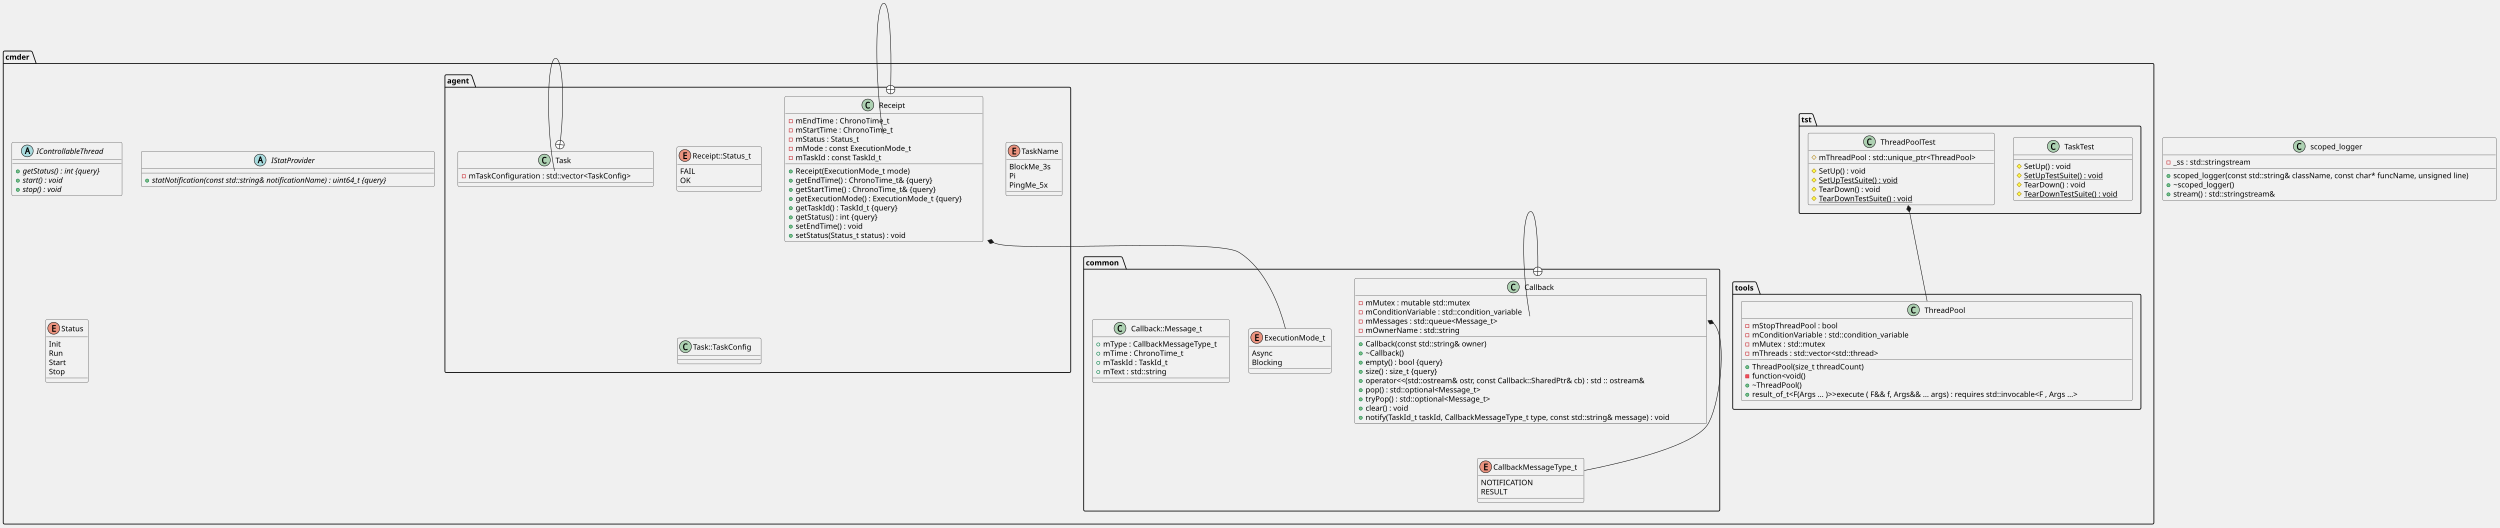
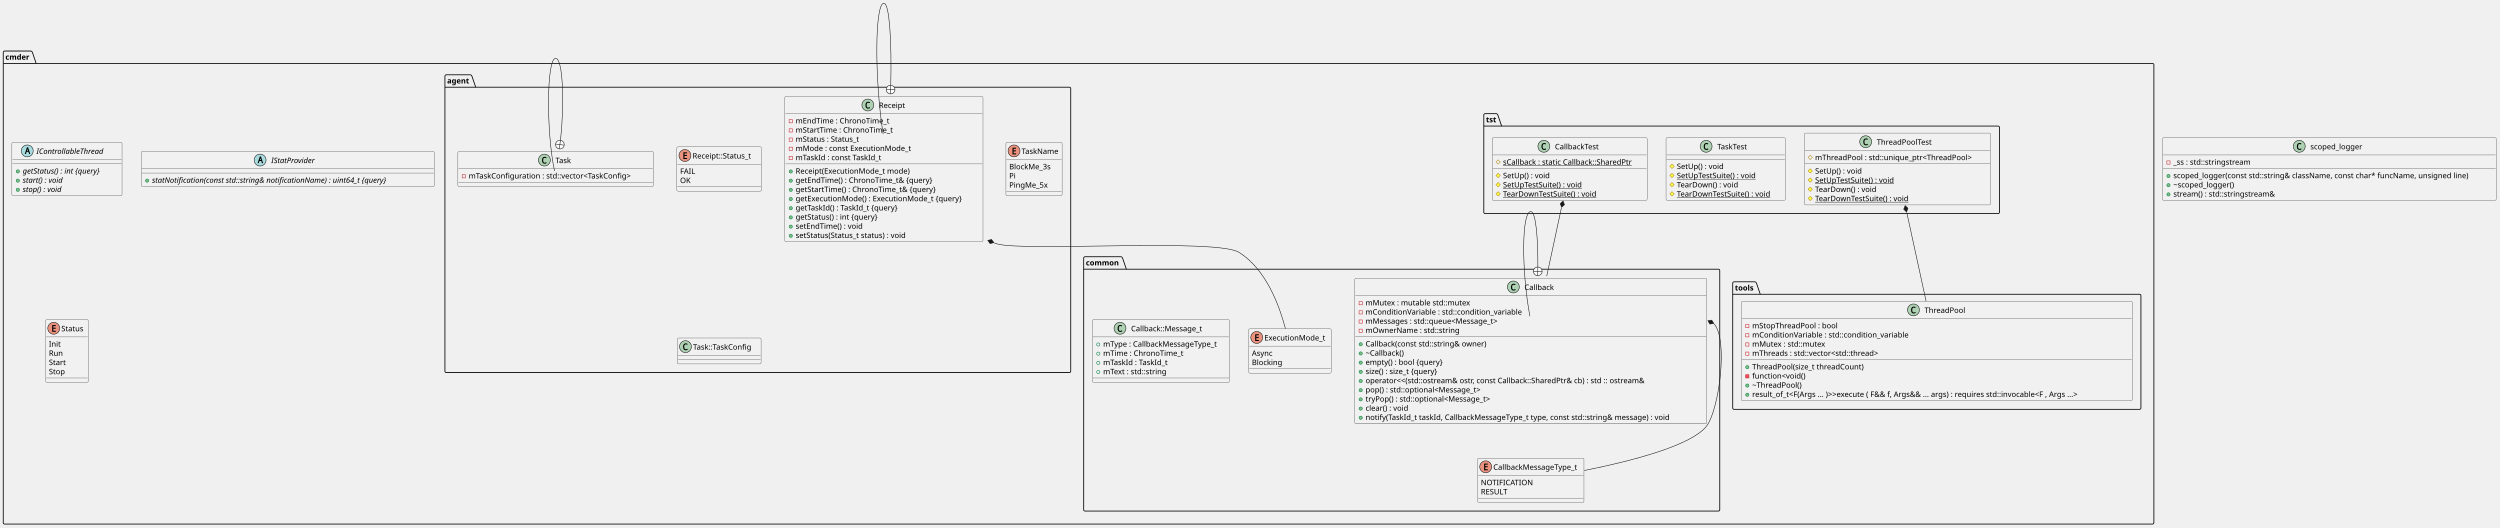
<svg xmlns="http://www.w3.org/2000/svg" contentStyleType="text/css" height="977px" preserveAspectRatio="none" style="width:4630px;height:977px;background:#FFFFFF;" version="1.1" viewBox="0 0 4630 977" width="4630px" zoomAndPan="magnify">
  <defs />
  <g>
    <g id="cluster_cmder">
      <path d="M8.5,94.5 L57.5,94.5 A3.75,3.75 0 0 1 60,97 L67,117.515 L3986.5,117.515 A2.5,2.5 0 0 1 3989,120.015 L3989,968.03 A2.5,2.5 0 0 1 3986.5,970.53 L8.5,970.53 A2.5,2.5 0 0 1 6,968.03 L6,97 A2.5,2.5 0 0 1 8.5,94.5 " fill="none" style="stroke:#000000;stroke-width:1.5;" />
      <line style="stroke:#000000;stroke-width:1.5;" x1="6" x2="67" y1="117.515" y2="117.515" />
      <text fill="#000000" font-family="sans-serif" font-size="14" font-weight="bold" lengthAdjust="spacing" textLength="48" x="10" y="110.575">cmder</text>
    </g>
    <g id="cluster_tst">
-       <path d="M3334.5,210.46 L3355.5,210.46 A3.75,3.75 0 0 1 3358,212.96 L3365,233.475 L3962.5,233.475 A2.5,2.5 0 0 1 3965,235.975 L3965,393.04 A2.5,2.5 0 0 1 3962.5,395.54 L3334.5,395.54 A2.5,2.5 0 0 1 3332,393.04 L3332,212.96 A2.5,2.5 0 0 1 3334.5,210.46 " fill="none" style="stroke:#000000;stroke-width:1.5;" />
-       <line style="stroke:#000000;stroke-width:1.5;" x1="3332" x2="3365" y1="233.475" y2="233.475" />
-       <text fill="#000000" font-family="sans-serif" font-size="14" font-weight="bold" lengthAdjust="spacing" textLength="20" x="3336" y="226.535">tst</text>
+       <path d="M2750.5,210.46 L2771.5,210.46 A3.75,3.75 0 0 1 2774,212.96 L2781,233.475 L3700.5,233.475 A2.5,2.5 0 0 1 3703,235.975 L3703,393.04 A2.5,2.5 0 0 1 3700.5,395.54 L2750.5,395.54 A2.5,2.5 0 0 1 2748,393.04 L2748,212.96 A2.5,2.5 0 0 1 2750.5,210.46 " fill="none" style="stroke:#000000;stroke-width:1.5;" />
+       <line style="stroke:#000000;stroke-width:1.5;" x1="2748" x2="2781" y1="233.475" y2="233.475" />
+       <text fill="#000000" font-family="sans-serif" font-size="14" font-weight="bold" lengthAdjust="spacing" textLength="20" x="2752" y="226.535">tst</text>
    </g>
    <g id="cluster_tools">
      <path d="M3211.5,521.94 L3250.5,521.94 A3.75,3.75 0 0 1 3253,524.44 L3260,544.955 L3962.5,544.955 A2.5,2.5 0 0 1 3965,547.455 L3965,755.56 A2.5,2.5 0 0 1 3962.5,758.06 L3211.5,758.06 A2.5,2.5 0 0 1 3209,755.56 L3209,524.44 A2.5,2.5 0 0 1 3211.5,521.94 " fill="none" style="stroke:#000000;stroke-width:1.5;" />
      <line style="stroke:#000000;stroke-width:1.5;" x1="3209" x2="3260" y1="544.955" y2="544.955" />
      <text fill="#000000" font-family="sans-serif" font-size="14" font-weight="bold" lengthAdjust="spacing" textLength="38" x="3213" y="538.015">tools</text>
    </g>
    <g id="cluster_common">
      <path d="M2009.5,475.5 L2076.5,475.5 A3.75,3.75 0 0 1 2079,478 L2086,498.515 L3182.5,498.515 A2.5,2.5 0 0 1 3185,501.015 L3185,944.03 A2.5,2.5 0 0 1 3182.5,946.53 L2009.5,946.53 A2.5,2.5 0 0 1 2007,944.03 L2007,478 A2.5,2.5 0 0 1 2009.5,475.5 " fill="none" style="stroke:#000000;stroke-width:1.5;" />
      <line style="stroke:#000000;stroke-width:1.5;" x1="2007" x2="2086" y1="498.515" y2="498.515" />
      <text fill="#000000" font-family="sans-serif" font-size="14" font-weight="bold" lengthAdjust="spacing" textLength="66" x="2011" y="491.575">common</text>
    </g>
    <g id="cluster_agent">
      <path d="M826.5,138.5 L871.5,138.5 A3.75,3.75 0 0 1 874,141 L881,161.515 L1980.5,161.515 A2.5,2.5 0 0 1 1983,164.015 L1983,687.5 A2.5,2.5 0 0 1 1980.5,690 L826.5,690 A2.5,2.5 0 0 1 824,687.5 L824,141 A2.5,2.5 0 0 1 826.5,138.5 " fill="none" style="stroke:#000000;stroke-width:1.5;" />
      <line style="stroke:#000000;stroke-width:1.5;" x1="824" x2="881" y1="161.515" y2="161.515" />
      <text fill="#000000" font-family="sans-serif" font-size="14" font-weight="bold" lengthAdjust="spacing" textLength="44" x="828" y="154.575">agent</text>
    </g>
    <g id="elem_IControllableThread">
      <rect codeLine="17" fill="#F1F1F1" height="99.044" id="IControllableThread" rx="2.5" ry="2.5" style="stroke:#181818;stroke-width:0.5;" width="204" x="22" y="263.48" />
      <ellipse cx="50.5" cy="279.48" fill="#A9DCDF" rx="11" ry="11" style="stroke:#181818;stroke-width:1.0;" />
      <path d="M56.078,285.23 L53.922,285.23 L52.641,281.136 L49.297,281.136 L47.984,285.23 L45.844,285.23 L49.891,272.824 L52.031,272.824 L56.078,285.23 Z M52.031,279.261 L50.953,275.886 L49.906,279.261 L52.031,279.261 Z " fill="#000000" />
      <text fill="#000000" font-family="sans-serif" font-size="14" font-style="italic" lengthAdjust="spacing" textLength="142" x="67.5" y="285.048">IControllableThread</text>
      <line style="stroke:#181818;stroke-width:0.5;" x1="23" x2="225" y1="295.48" y2="295.48" />
      <line style="stroke:#181818;stroke-width:0.5;" x1="23" x2="225" y1="303.48" y2="303.48" />
      <ellipse cx="33" cy="317.487" fill="#84BE84" rx="3" ry="3" style="stroke:#038048;stroke-width:1.0;" />
      <text fill="#000000" font-family="sans-serif" font-size="14" font-style="italic" lengthAdjust="spacing" textLength="178" x="42" y="321.555">getStatus() : int {query}</text>
      <ellipse cx="33" cy="334.502" fill="#84BE84" rx="3" ry="3" style="stroke:#038048;stroke-width:1.0;" />
      <text fill="#000000" font-family="sans-serif" font-size="14" font-style="italic" lengthAdjust="spacing" textLength="91" x="42" y="338.57">start() : void</text>
      <ellipse cx="33" cy="351.517" fill="#84BE84" rx="3" ry="3" style="stroke:#038048;stroke-width:1.0;" />
      <text fill="#000000" font-family="sans-serif" font-size="14" font-style="italic" lengthAdjust="spacing" textLength="89" x="42" y="355.584">stop() : void</text>
    </g>
    <g id="elem_IStatProvider">
      <rect codeLine="23" fill="#F1F1F1" height="65.015" id="IStatProvider" rx="2.5" ry="2.5" style="stroke:#181818;stroke-width:0.5;" width="543" x="261.5" y="280.49" />
      <ellipse cx="481.75" cy="296.49" fill="#A9DCDF" rx="11" ry="11" style="stroke:#181818;stroke-width:1.0;" />
      <path d="M487.328,302.24 L485.172,302.24 L483.891,298.146 L480.547,298.146 L479.234,302.24 L477.094,302.24 L481.141,289.834 L483.281,289.834 L487.328,302.24 Z M483.281,296.271 L482.203,292.896 L481.156,296.271 L483.281,296.271 Z " fill="#000000" />
      <text fill="#000000" font-family="sans-serif" font-size="14" font-style="italic" lengthAdjust="spacing" textLength="94" x="502.25" y="302.058">IStatProvider</text>
      <line style="stroke:#181818;stroke-width:0.5;" x1="262.5" x2="803.5" y1="312.49" y2="312.49" />
      <line style="stroke:#181818;stroke-width:0.5;" x1="262.5" x2="803.5" y1="320.49" y2="320.49" />
      <ellipse cx="272.5" cy="334.497" fill="#84BE84" rx="3" ry="3" style="stroke:#038048;stroke-width:1.0;" />
      <text fill="#000000" font-family="sans-serif" font-size="14" font-style="italic" lengthAdjust="spacing" textLength="517" x="281.5" y="338.565">statNotification(const std::string&amp; notificationName) : uint64_t {query}</text>
    </g>
    <g id="elem_Status">
      <rect codeLine="27" fill="#F1F1F1" height="116.059" id="Status" rx="2.5" ry="2.5" style="stroke:#181818;stroke-width:0.5;" width="79" x="84.5" y="591.97" />
      <ellipse cx="99.5" cy="607.97" fill="#EB937F" rx="11" ry="11" style="stroke:#181818;stroke-width:1.0;" />
      <path d="M103.438,614.47 L96.625,614.47 L96.625,602.064 L103.375,602.064 L103.375,603.939 L98.672,603.939 L98.672,606.892 L103.203,606.892 L103.203,608.751 L98.672,608.751 L98.672,612.595 L103.438,612.595 L103.438,614.47 Z " fill="#000000" />
      <text fill="#000000" font-family="sans-serif" font-size="14" lengthAdjust="spacing" textLength="47" x="113.5" y="613.538">Status</text>
      <line style="stroke:#181818;stroke-width:0.5;" x1="85.5" x2="162.5" y1="623.97" y2="623.97" />
      <text fill="#000000" font-family="sans-serif" font-size="14" lengthAdjust="spacing" textLength="23" x="90.5" y="642.045">Init</text>
      <text fill="#000000" font-family="sans-serif" font-size="14" lengthAdjust="spacing" textLength="28" x="90.5" y="659.06">Run</text>
      <text fill="#000000" font-family="sans-serif" font-size="14" lengthAdjust="spacing" textLength="36" x="90.5" y="676.074">Start</text>
      <text fill="#000000" font-family="sans-serif" font-size="14" lengthAdjust="spacing" textLength="34" x="90.5" y="693.089">Stop</text>
      <line style="stroke:#181818;stroke-width:0.5;" x1="85.5" x2="162.5" y1="700.029" y2="700.029" />
    </g>
+     <g id="elem_CallbackTest">
+       <rect codeLine="35" fill="#F1F1F1" height="116.059" id="CallbackTest" rx="2.5" ry="2.5" style="stroke:#181818;stroke-width:0.5;" width="287" x="2763.5" y="254.97" />
+       <ellipse cx="2859.25" cy="270.97" fill="#ADD1B2" rx="11" ry="11" style="stroke:#181818;stroke-width:1.0;" />
+       <path d="M2863.406,276.517 Q2861.719,277.689 2859.781,277.689 Q2857.344,277.689 2856.062,276.017 Q2854.797,274.345 2854.797,271.267 Q2854.797,268.314 2856.031,266.579 Q2857.266,264.845 2859.781,264.845 Q2860.688,264.845 2861.562,265.079 Q2862.453,265.314 2863.219,265.861 L2862.531,267.533 Q2861.094,266.736 2859.781,266.736 Q2858.359,266.736 2857.641,267.798 Q2856.938,268.845 2856.938,271.267 Q2856.938,275.814 2859.781,275.814 Q2861.047,275.814 2862.734,274.829 L2863.406,276.517 Z " fill="#000000" />
+       <text fill="#000000" font-family="sans-serif" font-size="14" lengthAdjust="spacing" textLength="87" x="2879.75" y="276.538">CallbackTest</text>
+       <line style="stroke:#181818;stroke-width:0.5;" x1="2764.5" x2="3049.5" y1="286.97" y2="286.97" />
+       <polygon fill="none" points="2774.5,295.977,2778.5,299.977,2774.5,303.977,2770.5,299.977" style="stroke:#B38D22;stroke-width:1.0;" />
+       <text fill="#000000" font-family="sans-serif" font-size="14" lengthAdjust="spacing" text-decoration="underline" textLength="261" x="2783.5" y="305.045">sCallback : static Callback::SharedPtr</text>
+       <line style="stroke:#181818;stroke-width:0.5;" x1="2764.5" x2="3049.5" y1="311.985" y2="311.985" />
+       <polygon fill="#FFFF44" points="2774.5,320.992,2778.5,324.992,2774.5,328.992,2770.5,324.992" style="stroke:#B38D22;stroke-width:1.0;" />
+       <text fill="#000000" font-family="sans-serif" font-size="14" lengthAdjust="spacing" textLength="100" x="2783.5" y="330.06">SetUp() : void</text>
+       <polygon fill="#FFFF44" points="2774.5,338.007,2778.5,342.007,2774.5,346.007,2770.5,342.007" style="stroke:#B38D22;stroke-width:1.0;" />
+       <text fill="#000000" font-family="sans-serif" font-size="14" lengthAdjust="spacing" text-decoration="underline" textLength="167" x="2783.5" y="347.075">SetUpTestSuite() : void</text>
+       <polygon fill="#FFFF44" points="2774.5,355.021,2778.5,359.021,2774.5,363.021,2770.5,359.021" style="stroke:#B38D22;stroke-width:1.0;" />
+       <text fill="#000000" font-family="sans-serif" font-size="14" lengthAdjust="spacing" text-decoration="underline" textLength="195" x="2783.5" y="364.089">TearDownTestSuite() : void</text>
+     </g>
    <g id="elem_TaskTest">
-       <rect codeLine="35" fill="#F1F1F1" height="116.059" id="TaskTest" rx="2.5" ry="2.5" style="stroke:#181818;stroke-width:0.5;" width="221" x="3728.5" y="254.97" />
-       <ellipse cx="3802.75" cy="270.97" fill="#ADD1B2" rx="11" ry="11" style="stroke:#181818;stroke-width:1.0;" />
-       <path d="M3806.906,276.517 Q3805.219,277.689 3803.281,277.689 Q3800.844,277.689 3799.562,276.017 Q3798.297,274.345 3798.297,271.267 Q3798.297,268.314 3799.531,266.579 Q3800.766,264.845 3803.281,264.845 Q3804.188,264.845 3805.062,265.079 Q3805.953,265.314 3806.719,265.861 L3806.031,267.533 Q3804.594,266.736 3803.281,266.736 Q3801.859,266.736 3801.141,267.798 Q3800.438,268.845 3800.438,271.267 Q3800.438,275.814 3803.281,275.814 Q3804.547,275.814 3806.234,274.829 L3806.906,276.517 Z " fill="#000000" />
-       <text fill="#000000" font-family="sans-serif" font-size="14" lengthAdjust="spacing" textLength="64" x="3823.25" y="276.538">TaskTest</text>
-       <line style="stroke:#181818;stroke-width:0.5;" x1="3729.5" x2="3948.5" y1="286.97" y2="286.97" />
-       <line style="stroke:#181818;stroke-width:0.5;" x1="3729.5" x2="3948.5" y1="294.97" y2="294.97" />
-       <polygon fill="#FFFF44" points="3739.5,303.977,3743.5,307.977,3739.5,311.977,3735.5,307.977" style="stroke:#B38D22;stroke-width:1.0;" />
-       <text fill="#000000" font-family="sans-serif" font-size="14" lengthAdjust="spacing" textLength="100" x="3748.5" y="313.045">SetUp() : void</text>
-       <polygon fill="#FFFF44" points="3739.5,320.992,3743.5,324.992,3739.5,328.992,3735.5,324.992" style="stroke:#B38D22;stroke-width:1.0;" />
-       <text fill="#000000" font-family="sans-serif" font-size="14" lengthAdjust="spacing" text-decoration="underline" textLength="167" x="3748.5" y="330.06">SetUpTestSuite() : void</text>
-       <polygon fill="#FFFF44" points="3739.5,338.007,3743.5,342.007,3739.5,346.007,3735.5,342.007" style="stroke:#B38D22;stroke-width:1.0;" />
-       <text fill="#000000" font-family="sans-serif" font-size="14" lengthAdjust="spacing" textLength="128" x="3748.5" y="347.075">TearDown() : void</text>
-       <polygon fill="#FFFF44" points="3739.5,355.021,3743.5,359.021,3739.5,363.021,3735.5,359.021" style="stroke:#B38D22;stroke-width:1.0;" />
-       <text fill="#000000" font-family="sans-serif" font-size="14" lengthAdjust="spacing" text-decoration="underline" textLength="195" x="3748.5" y="364.089">TearDownTestSuite() : void</text>
+       <rect codeLine="42" fill="#F1F1F1" height="116.059" id="TaskTest" rx="2.5" ry="2.5" style="stroke:#181818;stroke-width:0.5;" width="221" x="3085.5" y="254.97" />
+       <ellipse cx="3159.75" cy="270.97" fill="#ADD1B2" rx="11" ry="11" style="stroke:#181818;stroke-width:1.0;" />
+       <path d="M3163.906,276.517 Q3162.219,277.689 3160.281,277.689 Q3157.844,277.689 3156.562,276.017 Q3155.297,274.345 3155.297,271.267 Q3155.297,268.314 3156.531,266.579 Q3157.766,264.845 3160.281,264.845 Q3161.188,264.845 3162.062,265.079 Q3162.953,265.314 3163.719,265.861 L3163.031,267.533 Q3161.594,266.736 3160.281,266.736 Q3158.859,266.736 3158.141,267.798 Q3157.438,268.845 3157.438,271.267 Q3157.438,275.814 3160.281,275.814 Q3161.547,275.814 3163.234,274.829 L3163.906,276.517 Z " fill="#000000" />
+       <text fill="#000000" font-family="sans-serif" font-size="14" lengthAdjust="spacing" textLength="64" x="3180.25" y="276.538">TaskTest</text>
+       <line style="stroke:#181818;stroke-width:0.5;" x1="3086.5" x2="3305.5" y1="286.97" y2="286.97" />
+       <line style="stroke:#181818;stroke-width:0.5;" x1="3086.5" x2="3305.5" y1="294.97" y2="294.97" />
+       <polygon fill="#FFFF44" points="3096.5,303.977,3100.5,307.977,3096.5,311.977,3092.5,307.977" style="stroke:#B38D22;stroke-width:1.0;" />
+       <text fill="#000000" font-family="sans-serif" font-size="14" lengthAdjust="spacing" textLength="100" x="3105.5" y="313.045">SetUp() : void</text>
+       <polygon fill="#FFFF44" points="3096.5,320.992,3100.5,324.992,3096.5,328.992,3092.5,324.992" style="stroke:#B38D22;stroke-width:1.0;" />
+       <text fill="#000000" font-family="sans-serif" font-size="14" lengthAdjust="spacing" text-decoration="underline" textLength="167" x="3105.5" y="330.06">SetUpTestSuite() : void</text>
+       <polygon fill="#FFFF44" points="3096.5,338.007,3100.5,342.007,3096.5,346.007,3092.5,342.007" style="stroke:#B38D22;stroke-width:1.0;" />
+       <text fill="#000000" font-family="sans-serif" font-size="14" lengthAdjust="spacing" textLength="128" x="3105.5" y="347.075">TearDown() : void</text>
+       <polygon fill="#FFFF44" points="3096.5,355.021,3100.5,359.021,3096.5,363.021,3092.5,359.021" style="stroke:#B38D22;stroke-width:1.0;" />
+       <text fill="#000000" font-family="sans-serif" font-size="14" lengthAdjust="spacing" text-decoration="underline" textLength="195" x="3105.5" y="364.089">TearDownTestSuite() : void</text>
    </g>
    <g id="elem_ThreadPoolTest">
-       <rect codeLine="42" fill="#F1F1F1" height="133.073" id="ThreadPoolTest" rx="2.5" ry="2.5" style="stroke:#181818;stroke-width:0.5;" width="345" x="3348.5" y="246.46" />
-       <ellipse cx="3462.25" cy="262.46" fill="#ADD1B2" rx="11" ry="11" style="stroke:#181818;stroke-width:1.0;" />
-       <path d="M3466.406,268.007 Q3464.719,269.179 3462.781,269.179 Q3460.344,269.179 3459.062,267.507 Q3457.797,265.835 3457.797,262.757 Q3457.797,259.804 3459.031,258.069 Q3460.266,256.335 3462.781,256.335 Q3463.688,256.335 3464.562,256.569 Q3465.453,256.804 3466.219,257.351 L3465.531,259.022 Q3464.094,258.226 3462.781,258.226 Q3461.359,258.226 3460.641,259.288 Q3459.938,260.335 3459.938,262.757 Q3459.938,267.304 3462.781,267.304 Q3464.047,267.304 3465.734,266.319 L3466.406,268.007 Z " fill="#000000" />
-       <text fill="#000000" font-family="sans-serif" font-size="14" lengthAdjust="spacing" textLength="109" x="3482.75" y="268.028">ThreadPoolTest</text>
-       <line style="stroke:#181818;stroke-width:0.5;" x1="3349.5" x2="3692.5" y1="278.46" y2="278.46" />
-       <polygon fill="none" points="3359.5,287.467,3363.5,291.467,3359.5,295.467,3355.5,291.467" style="stroke:#B38D22;stroke-width:1.0;" />
-       <text fill="#000000" font-family="sans-serif" font-size="14" lengthAdjust="spacing" textLength="319" x="3368.5" y="296.535">mThreadPool : std::unique_ptr&lt;ThreadPool&gt;</text>
-       <line style="stroke:#181818;stroke-width:0.5;" x1="3349.5" x2="3692.5" y1="303.475" y2="303.475" />
-       <polygon fill="#FFFF44" points="3359.5,312.482,3363.5,316.482,3359.5,320.482,3355.5,316.482" style="stroke:#B38D22;stroke-width:1.0;" />
-       <text fill="#000000" font-family="sans-serif" font-size="14" lengthAdjust="spacing" textLength="100" x="3368.5" y="321.55">SetUp() : void</text>
-       <polygon fill="#FFFF44" points="3359.5,329.497,3363.5,333.497,3359.5,337.497,3355.5,333.497" style="stroke:#B38D22;stroke-width:1.0;" />
-       <text fill="#000000" font-family="sans-serif" font-size="14" lengthAdjust="spacing" text-decoration="underline" textLength="167" x="3368.5" y="338.565">SetUpTestSuite() : void</text>
-       <polygon fill="#FFFF44" points="3359.5,346.511,3363.5,350.511,3359.5,354.511,3355.5,350.511" style="stroke:#B38D22;stroke-width:1.0;" />
-       <text fill="#000000" font-family="sans-serif" font-size="14" lengthAdjust="spacing" textLength="128" x="3368.5" y="355.579">TearDown() : void</text>
-       <polygon fill="#FFFF44" points="3359.5,363.526,3363.5,367.526,3359.5,371.526,3355.5,367.526" style="stroke:#B38D22;stroke-width:1.0;" />
-       <text fill="#000000" font-family="sans-serif" font-size="14" lengthAdjust="spacing" text-decoration="underline" textLength="195" x="3368.5" y="372.594">TearDownTestSuite() : void</text>
+       <rect codeLine="49" fill="#F1F1F1" height="133.073" id="ThreadPoolTest" rx="2.5" ry="2.5" style="stroke:#181818;stroke-width:0.5;" width="345" x="3341.5" y="246.46" />
+       <ellipse cx="3455.25" cy="262.46" fill="#ADD1B2" rx="11" ry="11" style="stroke:#181818;stroke-width:1.0;" />
+       <path d="M3459.406,268.007 Q3457.719,269.179 3455.781,269.179 Q3453.344,269.179 3452.062,267.507 Q3450.797,265.835 3450.797,262.757 Q3450.797,259.804 3452.031,258.069 Q3453.266,256.335 3455.781,256.335 Q3456.688,256.335 3457.562,256.569 Q3458.453,256.804 3459.219,257.351 L3458.531,259.022 Q3457.094,258.226 3455.781,258.226 Q3454.359,258.226 3453.641,259.288 Q3452.938,260.335 3452.938,262.757 Q3452.938,267.304 3455.781,267.304 Q3457.047,267.304 3458.734,266.319 L3459.406,268.007 Z " fill="#000000" />
+       <text fill="#000000" font-family="sans-serif" font-size="14" lengthAdjust="spacing" textLength="109" x="3475.75" y="268.028">ThreadPoolTest</text>
+       <line style="stroke:#181818;stroke-width:0.5;" x1="3342.5" x2="3685.5" y1="278.46" y2="278.46" />
+       <polygon fill="none" points="3352.5,287.467,3356.5,291.467,3352.5,295.467,3348.5,291.467" style="stroke:#B38D22;stroke-width:1.0;" />
+       <text fill="#000000" font-family="sans-serif" font-size="14" lengthAdjust="spacing" textLength="319" x="3361.5" y="296.535">mThreadPool : std::unique_ptr&lt;ThreadPool&gt;</text>
+       <line style="stroke:#181818;stroke-width:0.5;" x1="3342.5" x2="3685.5" y1="303.475" y2="303.475" />
+       <polygon fill="#FFFF44" points="3352.5,312.482,3356.5,316.482,3352.5,320.482,3348.5,316.482" style="stroke:#B38D22;stroke-width:1.0;" />
+       <text fill="#000000" font-family="sans-serif" font-size="14" lengthAdjust="spacing" textLength="100" x="3361.5" y="321.55">SetUp() : void</text>
+       <polygon fill="#FFFF44" points="3352.5,329.497,3356.5,333.497,3352.5,337.497,3348.5,333.497" style="stroke:#B38D22;stroke-width:1.0;" />
+       <text fill="#000000" font-family="sans-serif" font-size="14" lengthAdjust="spacing" text-decoration="underline" textLength="167" x="3361.5" y="338.565">SetUpTestSuite() : void</text>
+       <polygon fill="#FFFF44" points="3352.5,346.511,3356.5,350.511,3352.5,354.511,3348.5,350.511" style="stroke:#B38D22;stroke-width:1.0;" />
+       <text fill="#000000" font-family="sans-serif" font-size="14" lengthAdjust="spacing" textLength="128" x="3361.5" y="355.579">TearDown() : void</text>
+       <polygon fill="#FFFF44" points="3352.5,363.526,3356.5,367.526,3352.5,371.526,3348.5,367.526" style="stroke:#B38D22;stroke-width:1.0;" />
+       <text fill="#000000" font-family="sans-serif" font-size="14" lengthAdjust="spacing" text-decoration="underline" textLength="195" x="3361.5" y="372.594">TearDownTestSuite() : void</text>
    </g>
    <g id="elem_ThreadPool">
-       <rect codeLine="52" fill="#F1F1F1" height="184.117" id="ThreadPool" rx="2.5" ry="2.5" style="stroke:#181818;stroke-width:0.5;" width="724" x="3225" y="557.94" />
+       <rect codeLine="59" fill="#F1F1F1" height="184.117" id="ThreadPool" rx="2.5" ry="2.5" style="stroke:#181818;stroke-width:0.5;" width="724" x="3225" y="557.94" />
      <ellipse cx="3543.75" cy="573.94" fill="#ADD1B2" rx="11" ry="11" style="stroke:#181818;stroke-width:1.0;" />
      <path d="M3547.906,579.487 Q3546.219,580.659 3544.281,580.659 Q3541.844,580.659 3540.562,578.987 Q3539.297,577.315 3539.297,574.237 Q3539.297,571.284 3540.531,569.549 Q3541.766,567.815 3544.281,567.815 Q3545.188,567.815 3546.062,568.049 Q3546.953,568.284 3547.719,568.831 L3547.031,570.503 Q3545.594,569.706 3544.281,569.706 Q3542.859,569.706 3542.141,570.768 Q3541.438,571.815 3541.438,574.237 Q3541.438,578.784 3544.281,578.784 Q3545.547,578.784 3547.234,577.799 L3547.906,579.487 Z " fill="#000000" />
      <text fill="#000000" font-family="sans-serif" font-size="14" lengthAdjust="spacing" textLength="78" x="3564.25" y="579.508">ThreadPool</text>
      <line style="stroke:#181818;stroke-width:0.5;" x1="3226" x2="3948" y1="589.94" y2="589.94" />
      <rect fill="none" height="6" style="stroke:#C82930;stroke-width:1.0;" width="6" x="3233" y="600.947" />
      <text fill="#000000" font-family="sans-serif" font-size="14" lengthAdjust="spacing" textLength="171" x="3245" y="608.015">mStopThreadPool : bool</text>
      <rect fill="none" height="6" style="stroke:#C82930;stroke-width:1.0;" width="6" x="3233" y="617.962" />
      <text fill="#000000" font-family="sans-serif" font-size="14" lengthAdjust="spacing" textLength="312" x="3245" y="625.03">mConditionVariable : std::condition_variable</text>
      <rect fill="none" height="6" style="stroke:#C82930;stroke-width:1.0;" width="6" x="3233" y="634.977" />
      <text fill="#000000" font-family="sans-serif" font-size="14" lengthAdjust="spacing" textLength="152" x="3245" y="642.044">mMutex : std::mutex</text>
      <rect fill="none" height="6" style="stroke:#C82930;stroke-width:1.0;" width="6" x="3233" y="651.991" />
      <text fill="#000000" font-family="sans-serif" font-size="14" lengthAdjust="spacing" textLength="268" x="3245" y="659.059">mThreads : std::vector&lt;std::thread&gt;</text>
      <line style="stroke:#181818;stroke-width:0.5;" x1="3226" x2="3948" y1="665.999" y2="665.999" />
      <ellipse cx="3236" cy="680.006" fill="#84BE84" rx="3" ry="3" style="stroke:#038048;stroke-width:1.0;" />
      <text fill="#000000" font-family="sans-serif" font-size="14" lengthAdjust="spacing" textLength="226" x="3245" y="684.074">ThreadPool(size_t threadCount)</text>
      <rect fill="#F24D5C" height="6" style="stroke:#C82930;stroke-width:1.0;" width="6" x="3233" y="694.021" />
      <text fill="#000000" font-family="sans-serif" font-size="14" lengthAdjust="spacing" textLength="109" x="3245" y="701.088">function&lt;void()</text>
      <ellipse cx="3236" cy="714.035" fill="#84BE84" rx="3" ry="3" style="stroke:#038048;stroke-width:1.0;" />
      <text fill="#000000" font-family="sans-serif" font-size="14" lengthAdjust="spacing" textLength="101" x="3245" y="718.103">~ThreadPool()</text>
      <ellipse cx="3236" cy="731.05" fill="#84BE84" rx="3" ry="3" style="stroke:#038048;stroke-width:1.0;" />
      <text fill="#000000" font-family="sans-serif" font-size="14" lengthAdjust="spacing" textLength="698" x="3245" y="735.118">result_of_t&lt;F(Args ... )&gt;&gt;execute ( F&amp;&amp; f, Args&amp;&amp; ... args) : requires std::invocable&lt;F , Args ...&gt;</text>
    </g>
    <g id="elem_Callback">
-       <rect codeLine="65" fill="#F1F1F1" height="269.19" id="Callback" rx="2.5" ry="2.5" style="stroke:#181818;stroke-width:0.5;" width="652" x="2509" y="515.5" />
+       <rect codeLine="72" fill="#F1F1F1" height="269.19" id="Callback" rx="2.5" ry="2.5" style="stroke:#181818;stroke-width:0.5;" width="652" x="2509" y="515.5" />
      <ellipse cx="2802.75" cy="531.5" fill="#ADD1B2" rx="11" ry="11" style="stroke:#181818;stroke-width:1.0;" />
      <path d="M2806.906,537.047 Q2805.219,538.219 2803.281,538.219 Q2800.844,538.219 2799.562,536.547 Q2798.297,534.875 2798.297,531.797 Q2798.297,528.844 2799.531,527.109 Q2800.766,525.375 2803.281,525.375 Q2804.188,525.375 2805.062,525.609 Q2805.953,525.844 2806.719,526.391 L2806.031,528.062 Q2804.594,527.266 2803.281,527.266 Q2801.859,527.266 2801.141,528.328 Q2800.438,529.375 2800.438,531.797 Q2800.438,536.344 2803.281,536.344 Q2804.547,536.344 2806.234,535.359 L2806.906,537.047 Z " fill="#000000" />
      <text fill="#000000" font-family="sans-serif" font-size="14" lengthAdjust="spacing" textLength="56" x="2823.25" y="537.068">Callback</text>
      <line style="stroke:#181818;stroke-width:0.5;" x1="2510" x2="3160" y1="547.5" y2="547.5" />
      <rect fill="none" height="6" style="stroke:#C82930;stroke-width:1.0;" width="6" x="2517" y="558.507" />
      <text fill="#000000" font-family="sans-serif" font-size="14" lengthAdjust="spacing" textLength="213" x="2529" y="565.575">mMutex : mutable std::mutex</text>
      <rect fill="none" height="6" style="stroke:#C82930;stroke-width:1.0;" width="6" x="2517" y="575.522" />
      <text fill="#000000" font-family="sans-serif" font-size="14" lengthAdjust="spacing" textLength="312" x="2529" y="582.59">mConditionVariable : std::condition_variable</text>
      <rect fill="none" height="6" style="stroke:#C82930;stroke-width:1.0;" width="6" x="2517" y="592.537" />
      <text fill="#000000" font-family="sans-serif" font-size="14" lengthAdjust="spacing" textLength="272" x="2529" y="599.605">mMessages : std::queue&lt;Message_t&gt;</text>
      <rect fill="none" height="6" style="stroke:#C82930;stroke-width:1.0;" width="6" x="2517" y="609.551" />
      <text fill="#000000" font-family="sans-serif" font-size="14" lengthAdjust="spacing" textLength="189" x="2529" y="616.619">mOwnerName : std::string</text>
      <line style="stroke:#181818;stroke-width:0.5;" x1="2510" x2="3160" y1="623.559" y2="623.559" />
      <ellipse cx="2520" cy="637.566" fill="#84BE84" rx="3" ry="3" style="stroke:#038048;stroke-width:1.0;" />
      <text fill="#000000" font-family="sans-serif" font-size="14" lengthAdjust="spacing" textLength="246" x="2529" y="641.634">Callback(const std::string&amp; owner)</text>
      <ellipse cx="2520" cy="654.581" fill="#84BE84" rx="3" ry="3" style="stroke:#038048;stroke-width:1.0;" />
      <text fill="#000000" font-family="sans-serif" font-size="14" lengthAdjust="spacing" textLength="79" x="2529" y="658.648">~Callback()</text>
      <ellipse cx="2520" cy="671.595" fill="#84BE84" rx="3" ry="3" style="stroke:#038048;stroke-width:1.0;" />
      <text fill="#000000" font-family="sans-serif" font-size="14" lengthAdjust="spacing" textLength="165" x="2529" y="675.663">empty() : bool {query}</text>
      <ellipse cx="2520" cy="688.61" fill="#84BE84" rx="3" ry="3" style="stroke:#038048;stroke-width:1.0;" />
      <text fill="#000000" font-family="sans-serif" font-size="14" lengthAdjust="spacing" textLength="160" x="2529" y="692.678">size() : size_t {query}</text>
      <ellipse cx="2520" cy="705.625" fill="#84BE84" rx="3" ry="3" style="stroke:#038048;stroke-width:1.0;" />
      <text fill="#000000" font-family="sans-serif" font-size="14" lengthAdjust="spacing" textLength="584" x="2529" y="709.692">operator&lt;&lt;(std::ostream&amp; ostr, const Callback::SharedPtr&amp; cb) : std :: ostream&amp;</text>
      <ellipse cx="2520" cy="722.639" fill="#84BE84" rx="3" ry="3" style="stroke:#038048;stroke-width:1.0;" />
      <text fill="#000000" font-family="sans-serif" font-size="14" lengthAdjust="spacing" textLength="243" x="2529" y="726.707">pop() : std::optional&lt;Message_t&gt;</text>
      <ellipse cx="2520" cy="739.654" fill="#84BE84" rx="3" ry="3" style="stroke:#038048;stroke-width:1.0;" />
      <text fill="#000000" font-family="sans-serif" font-size="14" lengthAdjust="spacing" textLength="262" x="2529" y="743.722">tryPop() : std::optional&lt;Message_t&gt;</text>
      <ellipse cx="2520" cy="756.668" fill="#84BE84" rx="3" ry="3" style="stroke:#038048;stroke-width:1.0;" />
      <text fill="#000000" font-family="sans-serif" font-size="14" lengthAdjust="spacing" textLength="89" x="2529" y="760.736">clear() : void</text>
      <ellipse cx="2520" cy="773.683" fill="#84BE84" rx="3" ry="3" style="stroke:#038048;stroke-width:1.0;" />
      <text fill="#000000" font-family="sans-serif" font-size="14" lengthAdjust="spacing" textLength="626" x="2529" y="777.751">notify(TaskId_t taskId, CallbackMessageType_t type, const std::string&amp; message) : void</text>
    </g>
    <g id="elem_CallbackMessageType_t">
-       <rect codeLine="81" fill="#F1F1F1" height="82.029" id="CallbackMessageType_t" rx="2.5" ry="2.5" style="stroke:#181818;stroke-width:0.5;" width="197" x="2736.5" y="848.5" />
+       <rect codeLine="88" fill="#F1F1F1" height="82.029" id="CallbackMessageType_t" rx="2.5" ry="2.5" style="stroke:#181818;stroke-width:0.5;" width="197" x="2736.5" y="848.5" />
      <ellipse cx="2751.5" cy="864.5" fill="#EB937F" rx="11" ry="11" style="stroke:#181818;stroke-width:1.0;" />
      <path d="M2755.438,871 L2748.625,871 L2748.625,858.594 L2755.375,858.594 L2755.375,860.469 L2750.672,860.469 L2750.672,863.422 L2755.203,863.422 L2755.203,865.281 L2750.672,865.281 L2750.672,869.125 L2755.438,869.125 L2755.438,871 Z " fill="#000000" />
      <text fill="#000000" font-family="sans-serif" font-size="14" lengthAdjust="spacing" textLength="165" x="2765.5" y="870.068">CallbackMessageType_t</text>
      <line style="stroke:#181818;stroke-width:0.5;" x1="2737.5" x2="2932.5" y1="880.5" y2="880.5" />
      <text fill="#000000" font-family="sans-serif" font-size="14" lengthAdjust="spacing" textLength="103" x="2742.5" y="898.575">NOTIFICATION</text>
      <text fill="#000000" font-family="sans-serif" font-size="14" lengthAdjust="spacing" textLength="56" x="2742.5" y="915.59">RESULT</text>
      <line style="stroke:#181818;stroke-width:0.5;" x1="2737.5" x2="2932.5" y1="922.529" y2="922.529" />
    </g>
    <g id="elem_ExecutionMode_t">
-       <rect codeLine="86" fill="#F1F1F1" height="82.029" id="ExecutionMode_t" rx="2.5" ry="2.5" style="stroke:#181818;stroke-width:0.5;" width="153" x="2312.5" y="608.99" />
+       <rect codeLine="93" fill="#F1F1F1" height="82.029" id="ExecutionMode_t" rx="2.5" ry="2.5" style="stroke:#181818;stroke-width:0.5;" width="153" x="2312.5" y="608.99" />
      <ellipse cx="2327.5" cy="624.99" fill="#EB937F" rx="11" ry="11" style="stroke:#181818;stroke-width:1.0;" />
      <path d="M2331.438,631.49 L2324.625,631.49 L2324.625,619.084 L2331.375,619.084 L2331.375,620.959 L2326.672,620.959 L2326.672,623.912 L2331.203,623.912 L2331.203,625.771 L2326.672,625.771 L2326.672,629.615 L2331.438,629.615 L2331.438,631.49 Z " fill="#000000" />
      <text fill="#000000" font-family="sans-serif" font-size="14" lengthAdjust="spacing" textLength="121" x="2341.5" y="630.558">ExecutionMode_t</text>
      <line style="stroke:#181818;stroke-width:0.5;" x1="2313.5" x2="2464.5" y1="640.99" y2="640.99" />
      <text fill="#000000" font-family="sans-serif" font-size="14" lengthAdjust="spacing" textLength="42" x="2318.5" y="659.065">Async</text>
      <text fill="#000000" font-family="sans-serif" font-size="14" lengthAdjust="spacing" textLength="58" x="2318.5" y="676.08">Blocking</text>
      <line style="stroke:#181818;stroke-width:0.5;" x1="2313.5" x2="2464.5" y1="683.019" y2="683.019" />
    </g>
    <g id="elem_Callback::Message_t">
-       <rect codeLine="91" fill="#F1F1F1" height="116.059" id="Callback::Message_t" rx="2.5" ry="2.5" style="stroke:#181818;stroke-width:0.5;" width="254" x="2023" y="591.97" />
+       <rect codeLine="98" fill="#F1F1F1" height="116.059" id="Callback::Message_t" rx="2.5" ry="2.5" style="stroke:#181818;stroke-width:0.5;" width="254" x="2023" y="591.97" />
      <ellipse cx="2074.25" cy="607.97" fill="#ADD1B2" rx="11" ry="11" style="stroke:#181818;stroke-width:1.0;" />
      <path d="M2078.406,613.517 Q2076.719,614.689 2074.781,614.689 Q2072.344,614.689 2071.062,613.017 Q2069.797,611.345 2069.797,608.267 Q2069.797,605.314 2071.031,603.579 Q2072.266,601.845 2074.781,601.845 Q2075.688,601.845 2076.562,602.079 Q2077.453,602.314 2078.219,602.861 L2077.531,604.533 Q2076.094,603.736 2074.781,603.736 Q2073.359,603.736 2072.641,604.798 Q2071.938,605.845 2071.938,608.267 Q2071.938,612.814 2074.781,612.814 Q2076.047,612.814 2077.734,611.829 L2078.406,613.517 Z " fill="#000000" />
      <text fill="#000000" font-family="sans-serif" font-size="14" lengthAdjust="spacing" textLength="143" x="2094.75" y="613.538">Callback::Message_t</text>
      <line style="stroke:#181818;stroke-width:0.5;" x1="2024" x2="2276" y1="623.97" y2="623.97" />
      <ellipse cx="2034" cy="637.977" fill="none" rx="3" ry="3" style="stroke:#038048;stroke-width:1.0;" />
      <text fill="#000000" font-family="sans-serif" font-size="14" lengthAdjust="spacing" textLength="228" x="2043" y="642.045">mType : CallbackMessageType_t</text>
      <ellipse cx="2034" cy="654.992" fill="none" rx="3" ry="3" style="stroke:#038048;stroke-width:1.0;" />
      <text fill="#000000" font-family="sans-serif" font-size="14" lengthAdjust="spacing" textLength="162" x="2043" y="659.06">mTime : ChronoTime_t</text>
      <ellipse cx="2034" cy="672.007" fill="none" rx="3" ry="3" style="stroke:#038048;stroke-width:1.0;" />
      <text fill="#000000" font-family="sans-serif" font-size="14" lengthAdjust="spacing" textLength="138" x="2043" y="676.074">mTaskId : TaskId_t</text>
      <ellipse cx="2034" cy="689.021" fill="none" rx="3" ry="3" style="stroke:#038048;stroke-width:1.0;" />
      <text fill="#000000" font-family="sans-serif" font-size="14" lengthAdjust="spacing" textLength="137" x="2043" y="693.089">mText : std::string</text>
      <line style="stroke:#181818;stroke-width:0.5;" x1="2024" x2="2276" y1="700.029" y2="700.029" />
    </g>
    <g id="elem_Receipt">
-       <rect codeLine="100" fill="#F1F1F1" height="269.19" id="Receipt" rx="2.5" ry="2.5" style="stroke:#181818;stroke-width:0.5;" width="367" x="1453.5" y="178.5" />
+       <rect codeLine="107" fill="#F1F1F1" height="269.19" id="Receipt" rx="2.5" ry="2.5" style="stroke:#181818;stroke-width:0.5;" width="367" x="1453.5" y="178.5" />
      <ellipse cx="1607.25" cy="194.5" fill="#ADD1B2" rx="11" ry="11" style="stroke:#181818;stroke-width:1.0;" />
      <path d="M1611.406,200.047 Q1609.719,201.219 1607.781,201.219 Q1605.344,201.219 1604.062,199.547 Q1602.797,197.875 1602.797,194.797 Q1602.797,191.844 1604.031,190.109 Q1605.266,188.375 1607.781,188.375 Q1608.688,188.375 1609.562,188.609 Q1610.453,188.844 1611.219,189.391 L1610.531,191.062 Q1609.094,190.266 1607.781,190.266 Q1606.359,190.266 1605.641,191.328 Q1604.938,192.375 1604.938,194.797 Q1604.938,199.344 1607.781,199.344 Q1609.047,199.344 1610.734,198.359 L1611.406,200.047 Z " fill="#000000" />
      <text fill="#000000" font-family="sans-serif" font-size="14" lengthAdjust="spacing" textLength="51" x="1627.75" y="200.068">Receipt</text>
      <line style="stroke:#181818;stroke-width:0.5;" x1="1454.5" x2="1819.5" y1="210.5" y2="210.5" />
      <rect fill="none" height="6" style="stroke:#C82930;stroke-width:1.0;" width="6" x="1461.5" y="221.507" />
      <text fill="#000000" font-family="sans-serif" font-size="14" lengthAdjust="spacing" textLength="189" x="1473.5" y="228.575">mEndTime : ChronoTime_t</text>
      <rect fill="none" height="6" style="stroke:#C82930;stroke-width:1.0;" width="6" x="1461.5" y="238.522" />
      <text fill="#000000" font-family="sans-serif" font-size="14" lengthAdjust="spacing" textLength="198" x="1473.5" y="245.59">mStartTime : ChronoTime_t</text>
      <rect fill="none" height="6" style="stroke:#C82930;stroke-width:1.0;" width="6" x="1461.5" y="255.537" />
      <text fill="#000000" font-family="sans-serif" font-size="14" lengthAdjust="spacing" textLength="138" x="1473.5" y="262.604">mStatus : Status_t</text>
      <rect fill="none" height="6" style="stroke:#C82930;stroke-width:1.0;" width="6" x="1461.5" y="272.551" />
      <text fill="#000000" font-family="sans-serif" font-size="14" lengthAdjust="spacing" textLength="231" x="1473.5" y="279.619">mMode : const ExecutionMode_t</text>
      <rect fill="none" height="6" style="stroke:#C82930;stroke-width:1.0;" width="6" x="1461.5" y="289.566" />
      <text fill="#000000" font-family="sans-serif" font-size="14" lengthAdjust="spacing" textLength="182" x="1473.5" y="296.634">mTaskId : const TaskId_t</text>
      <line style="stroke:#181818;stroke-width:0.5;" x1="1454.5" x2="1819.5" y1="303.573" y2="303.573" />
      <ellipse cx="1464.5" cy="317.581" fill="#84BE84" rx="3" ry="3" style="stroke:#038048;stroke-width:1.0;" />
      <text fill="#000000" font-family="sans-serif" font-size="14" lengthAdjust="spacing" textLength="228" x="1473.5" y="321.648">Receipt(ExecutionMode_t mode)</text>
      <ellipse cx="1464.5" cy="334.595" fill="#84BE84" rx="3" ry="3" style="stroke:#038048;stroke-width:1.0;" />
      <text fill="#000000" font-family="sans-serif" font-size="14" lengthAdjust="spacing" textLength="284" x="1473.5" y="338.663">getEndTime() : ChronoTime_t&amp; {query}</text>
      <ellipse cx="1464.5" cy="351.61" fill="#84BE84" rx="3" ry="3" style="stroke:#038048;stroke-width:1.0;" />
      <text fill="#000000" font-family="sans-serif" font-size="14" lengthAdjust="spacing" textLength="293" x="1473.5" y="355.678">getStartTime() : ChronoTime_t&amp; {query}</text>
      <ellipse cx="1464.5" cy="368.625" fill="#84BE84" rx="3" ry="3" style="stroke:#038048;stroke-width:1.0;" />
      <text fill="#000000" font-family="sans-serif" font-size="14" lengthAdjust="spacing" textLength="341" x="1473.5" y="372.692">getExecutionMode() : ExecutionMode_t {query}</text>
      <ellipse cx="1464.5" cy="385.639" fill="#84BE84" rx="3" ry="3" style="stroke:#038048;stroke-width:1.0;" />
      <text fill="#000000" font-family="sans-serif" font-size="14" lengthAdjust="spacing" textLength="223" x="1473.5" y="389.707">getTaskId() : TaskId_t {query}</text>
      <ellipse cx="1464.5" cy="402.654" fill="#84BE84" rx="3" ry="3" style="stroke:#038048;stroke-width:1.0;" />
      <text fill="#000000" font-family="sans-serif" font-size="14" lengthAdjust="spacing" textLength="179" x="1473.5" y="406.722">getStatus() : int {query}</text>
      <ellipse cx="1464.5" cy="419.668" fill="#84BE84" rx="3" ry="3" style="stroke:#038048;stroke-width:1.0;" />
      <text fill="#000000" font-family="sans-serif" font-size="14" lengthAdjust="spacing" textLength="139" x="1473.5" y="423.736">setEndTime() : void</text>
      <ellipse cx="1464.5" cy="436.683" fill="#84BE84" rx="3" ry="3" style="stroke:#038048;stroke-width:1.0;" />
      <text fill="#000000" font-family="sans-serif" font-size="14" lengthAdjust="spacing" textLength="238" x="1473.5" y="440.751">setStatus(Status_t status) : void</text>
    </g>
    <g id="elem_Task">
-       <rect codeLine="116" fill="#F1F1F1" height="65.015" id="Task" rx="2.5" ry="2.5" style="stroke:#181818;stroke-width:0.5;" width="362" x="848" y="280.5" />
+       <rect codeLine="123" fill="#F1F1F1" height="65.015" id="Task" rx="2.5" ry="2.5" style="stroke:#181818;stroke-width:0.5;" width="362" x="848" y="280.5" />
      <ellipse cx="1008.25" cy="296.5" fill="#ADD1B2" rx="11" ry="11" style="stroke:#181818;stroke-width:1.0;" />
      <path d="M1012.406,302.047 Q1010.719,303.219 1008.781,303.219 Q1006.344,303.219 1005.062,301.547 Q1003.797,299.875 1003.797,296.797 Q1003.797,293.844 1005.031,292.109 Q1006.266,290.375 1008.781,290.375 Q1009.688,290.375 1010.562,290.609 Q1011.453,290.844 1012.219,291.391 L1011.531,293.062 Q1010.094,292.266 1008.781,292.266 Q1007.359,292.266 1006.641,293.328 Q1005.938,294.375 1005.938,296.797 Q1005.938,301.344 1008.781,301.344 Q1010.047,301.344 1011.734,300.359 L1012.406,302.047 Z " fill="#000000" />
      <text fill="#000000" font-family="sans-serif" font-size="14" lengthAdjust="spacing" textLength="33" x="1028.75" y="302.068">Task</text>
      <line style="stroke:#181818;stroke-width:0.5;" x1="849" x2="1209" y1="312.5" y2="312.5" />
      <rect fill="none" height="6" style="stroke:#C82930;stroke-width:1.0;" width="6" x="856" y="323.507" />
      <text fill="#000000" font-family="sans-serif" font-size="14" lengthAdjust="spacing" textLength="336" x="868" y="330.575">mTaskConfiguration : std::vector&lt;TaskConfig&gt;</text>
      <line style="stroke:#181818;stroke-width:0.5;" x1="849" x2="1209" y1="337.515" y2="337.515" />
    </g>
    <g id="elem_Receipt::Status_t">
-       <rect codeLine="120" fill="#F1F1F1" height="82.029" id="Receipt::Status_t" rx="2.5" ry="2.5" style="stroke:#181818;stroke-width:0.5;" width="157" x="1253.5" y="271.99" />
+       <rect codeLine="127" fill="#F1F1F1" height="82.029" id="Receipt::Status_t" rx="2.5" ry="2.5" style="stroke:#181818;stroke-width:0.5;" width="157" x="1253.5" y="271.99" />
      <ellipse cx="1268.5" cy="287.99" fill="#EB937F" rx="11" ry="11" style="stroke:#181818;stroke-width:1.0;" />
      <path d="M1272.438,294.49 L1265.625,294.49 L1265.625,282.084 L1272.375,282.084 L1272.375,283.959 L1267.672,283.959 L1267.672,286.912 L1272.203,286.912 L1272.203,288.771 L1267.672,288.771 L1267.672,292.615 L1272.438,292.615 L1272.438,294.49 Z " fill="#000000" />
      <text fill="#000000" font-family="sans-serif" font-size="14" lengthAdjust="spacing" textLength="125" x="1282.5" y="293.558">Receipt::Status_t</text>
      <line style="stroke:#181818;stroke-width:0.5;" x1="1254.5" x2="1409.5" y1="303.99" y2="303.99" />
      <text fill="#000000" font-family="sans-serif" font-size="14" lengthAdjust="spacing" textLength="31" x="1259.5" y="322.065">FAIL</text>
      <text fill="#000000" font-family="sans-serif" font-size="14" lengthAdjust="spacing" textLength="21" x="1259.5" y="339.08">OK</text>
      <line style="stroke:#181818;stroke-width:0.5;" x1="1254.5" x2="1409.5" y1="346.019" y2="346.019" />
    </g>
    <g id="elem_TaskName">
-       <rect codeLine="125" fill="#F1F1F1" height="99.044" id="TaskName" rx="2.5" ry="2.5" style="stroke:#181818;stroke-width:0.5;" width="104" x="1863" y="263.48" />
+       <rect codeLine="132" fill="#F1F1F1" height="99.044" id="TaskName" rx="2.5" ry="2.5" style="stroke:#181818;stroke-width:0.5;" width="104" x="1863" y="263.48" />
      <ellipse cx="1878" cy="279.48" fill="#EB937F" rx="11" ry="11" style="stroke:#181818;stroke-width:1.0;" />
      <path d="M1881.938,285.98 L1875.125,285.98 L1875.125,273.574 L1881.875,273.574 L1881.875,275.449 L1877.172,275.449 L1877.172,278.402 L1881.703,278.402 L1881.703,280.261 L1877.172,280.261 L1877.172,284.105 L1881.938,284.105 L1881.938,285.98 Z " fill="#000000" />
      <text fill="#000000" font-family="sans-serif" font-size="14" lengthAdjust="spacing" textLength="72" x="1892" y="285.048">TaskName</text>
      <line style="stroke:#181818;stroke-width:0.5;" x1="1864" x2="1966" y1="295.48" y2="295.48" />
      <text fill="#000000" font-family="sans-serif" font-size="14" lengthAdjust="spacing" textLength="82" x="1869" y="313.555">BlockMe_3s</text>
      <text fill="#000000" font-family="sans-serif" font-size="14" lengthAdjust="spacing" textLength="11" x="1869" y="330.57">Pi</text>
      <text fill="#000000" font-family="sans-serif" font-size="14" lengthAdjust="spacing" textLength="75" x="1869" y="347.584">PingMe_5x</text>
      <line style="stroke:#181818;stroke-width:0.5;" x1="1864" x2="1966" y1="354.524" y2="354.524" />
    </g>
    <g id="elem_Task::TaskConfig">
-       <rect codeLine="131" fill="#F1F1F1" height="48" id="Task::TaskConfig" rx="2.5" ry="2.5" style="stroke:#181818;stroke-width:0.5;" width="155" x="1254.5" y="626" />
+       <rect codeLine="138" fill="#F1F1F1" height="48" id="Task::TaskConfig" rx="2.5" ry="2.5" style="stroke:#181818;stroke-width:0.5;" width="155" x="1254.5" y="626" />
      <ellipse cx="1269.5" cy="642" fill="#ADD1B2" rx="11" ry="11" style="stroke:#181818;stroke-width:1.0;" />
      <path d="M1273.656,647.547 Q1271.969,648.719 1270.031,648.719 Q1267.594,648.719 1266.312,647.047 Q1265.047,645.375 1265.047,642.297 Q1265.047,639.344 1266.281,637.609 Q1267.516,635.875 1270.031,635.875 Q1270.938,635.875 1271.812,636.109 Q1272.703,636.344 1273.469,636.891 L1272.781,638.562 Q1271.344,637.766 1270.031,637.766 Q1268.609,637.766 1267.891,638.828 Q1267.188,639.875 1267.188,642.297 Q1267.188,646.844 1270.031,646.844 Q1271.297,646.844 1272.984,645.859 L1273.656,647.547 Z " fill="#000000" />
      <text fill="#000000" font-family="sans-serif" font-size="14" lengthAdjust="spacing" textLength="123" x="1283.5" y="647.568">Task::TaskConfig</text>
      <line style="stroke:#181818;stroke-width:0.5;" x1="1255.5" x2="1408.5" y1="658" y2="658" />
      <line style="stroke:#181818;stroke-width:0.5;" x1="1255.5" x2="1408.5" y1="666" y2="666" />
    </g>
    <g id="elem_scoped_logger">
      <rect codeLine="8" fill="#F1F1F1" height="116.059" id="scoped_logger" rx="2.5" ry="2.5" style="stroke:#181818;stroke-width:0.5;" width="618" x="4005" y="254.97" />
      <ellipse cx="4258.25" cy="270.97" fill="#ADD1B2" rx="11" ry="11" style="stroke:#181818;stroke-width:1.0;" />
      <path d="M4262.406,276.517 Q4260.719,277.689 4258.781,277.689 Q4256.344,277.689 4255.062,276.017 Q4253.797,274.345 4253.797,271.267 Q4253.797,268.314 4255.031,266.579 Q4256.266,264.845 4258.781,264.845 Q4259.688,264.845 4260.562,265.079 Q4261.453,265.314 4262.219,265.861 L4261.531,267.533 Q4260.094,266.736 4258.781,266.736 Q4257.359,266.736 4256.641,267.798 Q4255.938,268.845 4255.938,271.267 Q4255.938,275.814 4258.781,275.814 Q4260.047,275.814 4261.734,274.829 L4262.406,276.517 Z " fill="#000000" />
      <text fill="#000000" font-family="sans-serif" font-size="14" lengthAdjust="spacing" textLength="103" x="4278.75" y="276.538">scoped_logger</text>
      <line style="stroke:#181818;stroke-width:0.5;" x1="4006" x2="4622" y1="286.97" y2="286.97" />
      <rect fill="none" height="6" style="stroke:#C82930;stroke-width:1.0;" width="6" x="4013" y="297.977" />
      <text fill="#000000" font-family="sans-serif" font-size="14" lengthAdjust="spacing" textLength="166" x="4025" y="305.045">_ss : std::stringstream</text>
      <line style="stroke:#181818;stroke-width:0.5;" x1="4006" x2="4622" y1="311.985" y2="311.985" />
      <ellipse cx="4016" cy="325.992" fill="#84BE84" rx="3" ry="3" style="stroke:#038048;stroke-width:1.0;" />
      <text fill="#000000" font-family="sans-serif" font-size="14" lengthAdjust="spacing" textLength="592" x="4025" y="330.06">scoped_logger(const std::string&amp; className, const char* funcName, unsigned line)</text>
      <ellipse cx="4016" cy="343.007" fill="#84BE84" rx="3" ry="3" style="stroke:#038048;stroke-width:1.0;" />
      <text fill="#000000" font-family="sans-serif" font-size="14" lengthAdjust="spacing" textLength="126" x="4025" y="347.075">~scoped_logger()</text>
      <ellipse cx="4016" cy="360.021" fill="#84BE84" rx="3" ry="3" style="stroke:#038048;stroke-width:1.0;" />
      <text fill="#000000" font-family="sans-serif" font-size="14" lengthAdjust="spacing" textLength="212" x="4025" y="364.089">stream() : std::stringstream&amp;</text>
    </g>
    <g id="link_Callback_CallbackMessageType_t">
-       <path codeLine="147" d="M3174.39,599.74 C3200.95,628.6 3183.86,757.74 3161,788.5 C3133.59,825.38 3019.53,854.32 2934,871.37 " fill="none" id="Callback-backto-CallbackMessageType_t" style="stroke:#181818;stroke-width:1.0;" />
+       <path codeLine="154" d="M3174.39,599.74 C3200.95,628.6 3183.86,757.74 3161,788.5 C3133.59,825.38 3019.53,854.32 2934,871.37 " fill="none" id="Callback-backto-CallbackMessageType_t" style="stroke:#181818;stroke-width:1.0;" />
      <polygon fill="#181818" points="3163,594,3166.767,600.149,3173.892,599.037,3170.125,592.888,3163,594" style="stroke:#181818;stroke-width:1.0;" />
    </g>
+     <g id="link_CallbackTest_Callback">
+       <path codeLine="157" d="M2891.78,384.84 C2883.86,421.68 2873.9,468.01 2864.54,511.54 " fill="none" id="CallbackTest-backto-Callback" style="stroke:#181818;stroke-width:1.0;" />
+       <polygon fill="#181818" points="2894.7,372.21,2889.53,377.237,2892.182,383.943,2897.352,378.916,2894.7,372.21" style="stroke:#181818;stroke-width:1.0;" />
+     </g>
    <g id="link_Receipt_ExecutionMode_t">
-       <path codeLine="150" d="M1841.3,449.96 C1842.87,450.49 1844.43,451 1846,451.5 C1893.56,466.67 2252.82,440.8 2295,467.5 C2344.62,498.91 2369.37,565.56 2380.67,608.77 " fill="none" id="Receipt-backto-ExecutionMode_t" style="stroke:#181818;stroke-width:1.0;" />
+       <path codeLine="160" d="M1841.3,449.96 C1842.87,450.49 1844.43,451 1846,451.5 C1893.56,466.67 2252.82,440.8 2295,467.5 C2344.62,498.91 2369.37,565.56 2380.67,608.77 " fill="none" id="Receipt-backto-ExecutionMode_t" style="stroke:#181818;stroke-width:1.0;" />
      <polygon fill="#181818" points="1829.35,445.24,1833.615,451.054,1840.623,449.354,1836.358,443.539,1829.35,445.24" style="stroke:#181818;stroke-width:1.0;" />
    </g>
    <g id="link_ThreadPoolTest_ThreadPool">
-       <path codeLine="153" d="M3536.62,393.3 C3546.34,442.64 3558.88,506.26 3569.01,557.7 " fill="none" id="ThreadPoolTest-backto-ThreadPool" style="stroke:#181818;stroke-width:1.0;" />
-       <polygon fill="#181818" points="3533.96,380.79,3531.196,387.45,3536.28,392.563,3539.045,385.903,3533.96,380.79" style="stroke:#181818;stroke-width:1.0;" />
+       <path codeLine="163" d="M3531.28,393.3 C3542.03,442.64 3555.89,506.26 3567.1,557.7 " fill="none" id="ThreadPoolTest-backto-ThreadPool" style="stroke:#181818;stroke-width:1.0;" />
+       <polygon fill="#181818" points="3528.34,380.79,3525.711,387.505,3530.898,392.514,3533.527,385.799,3528.34,380.79" style="stroke:#181818;stroke-width:1.0;" />
    </g>
    <g id="link_Callback_Callback">
-       <path codeLine="162" d="M2848.1,495.59 C2848.49,438.57 2844.13,391.74 2835,391.74 C2818.06,391.74 2817.52,500.55 2833.36,585.59 " fill="none" id="Callback-backto-Callback" style="stroke:#181818;stroke-width:1.0;" />
+       <path codeLine="172" d="M2848.1,495.59 C2848.49,438.57 2844.13,391.74 2835,391.74 C2818.06,391.74 2817.52,500.55 2833.36,585.59 " fill="none" id="Callback-backto-Callback" style="stroke:#181818;stroke-width:1.0;" />
      <ellipse cx="2847.984" cy="502.511" fill="#FFFFFF" rx="8" ry="8" style="stroke:#181818;stroke-width:1.0;" />
      <line style="stroke:#181818;stroke-width:1.0;" x1="2848.099" x2="2847.87" y1="494.512" y2="510.51" />
      <line style="stroke:#181818;stroke-width:1.0;" x1="2855.983" x2="2839.985" y1="502.625" y2="502.397" />
    </g>
    <g id="link_Receipt_Receipt">
-       <path codeLine="165" d="M1649.64,158.99 C1651.64,78.63 1647.42,6 1637,6 C1619.98,6 1619.51,146.65 1635.6,248.51 " fill="none" id="Receipt-backto-Receipt" style="stroke:#181818;stroke-width:1.0;" />
+       <path codeLine="175" d="M1649.64,158.99 C1651.64,78.63 1647.42,6 1637,6 C1619.98,6 1619.51,146.65 1635.6,248.51 " fill="none" id="Receipt-backto-Receipt" style="stroke:#181818;stroke-width:1.0;" />
      <ellipse cx="1649.406" cy="165.883" fill="#FFFFFF" rx="8" ry="8" style="stroke:#181818;stroke-width:1.0;" />
      <line style="stroke:#181818;stroke-width:1.0;" x1="1649.642" x2="1649.17" y1="157.887" y2="173.88" />
      <line style="stroke:#181818;stroke-width:1.0;" x1="1657.403" x2="1641.41" y1="166.12" y2="165.647" />
    </g>
    <g id="link_Task_Task">
-       <path codeLine="168" d="M1037.93,260.9 C1045.67,191.74 1042.7,108 1029,108 C1012.18,108 1011.53,245.28 1027.03,316.64 " fill="none" id="Task-backto-Task" style="stroke:#181818;stroke-width:1.0;" />
+       <path codeLine="178" d="M1037.93,260.9 C1045.67,191.74 1042.7,108 1029,108 C1012.18,108 1011.53,245.28 1027.03,316.64 " fill="none" id="Task-backto-Task" style="stroke:#181818;stroke-width:1.0;" />
      <ellipse cx="1036.919" cy="267.813" fill="#FFFFFF" rx="8" ry="8" style="stroke:#181818;stroke-width:1.0;" />
      <line style="stroke:#181818;stroke-width:1.0;" x1="1037.918" x2="1035.92" y1="259.875" y2="275.75" />
      <line style="stroke:#181818;stroke-width:1.0;" x1="1044.856" x2="1028.981" y1="268.811" y2="266.814" />
    </g>
  </g>
</svg>
